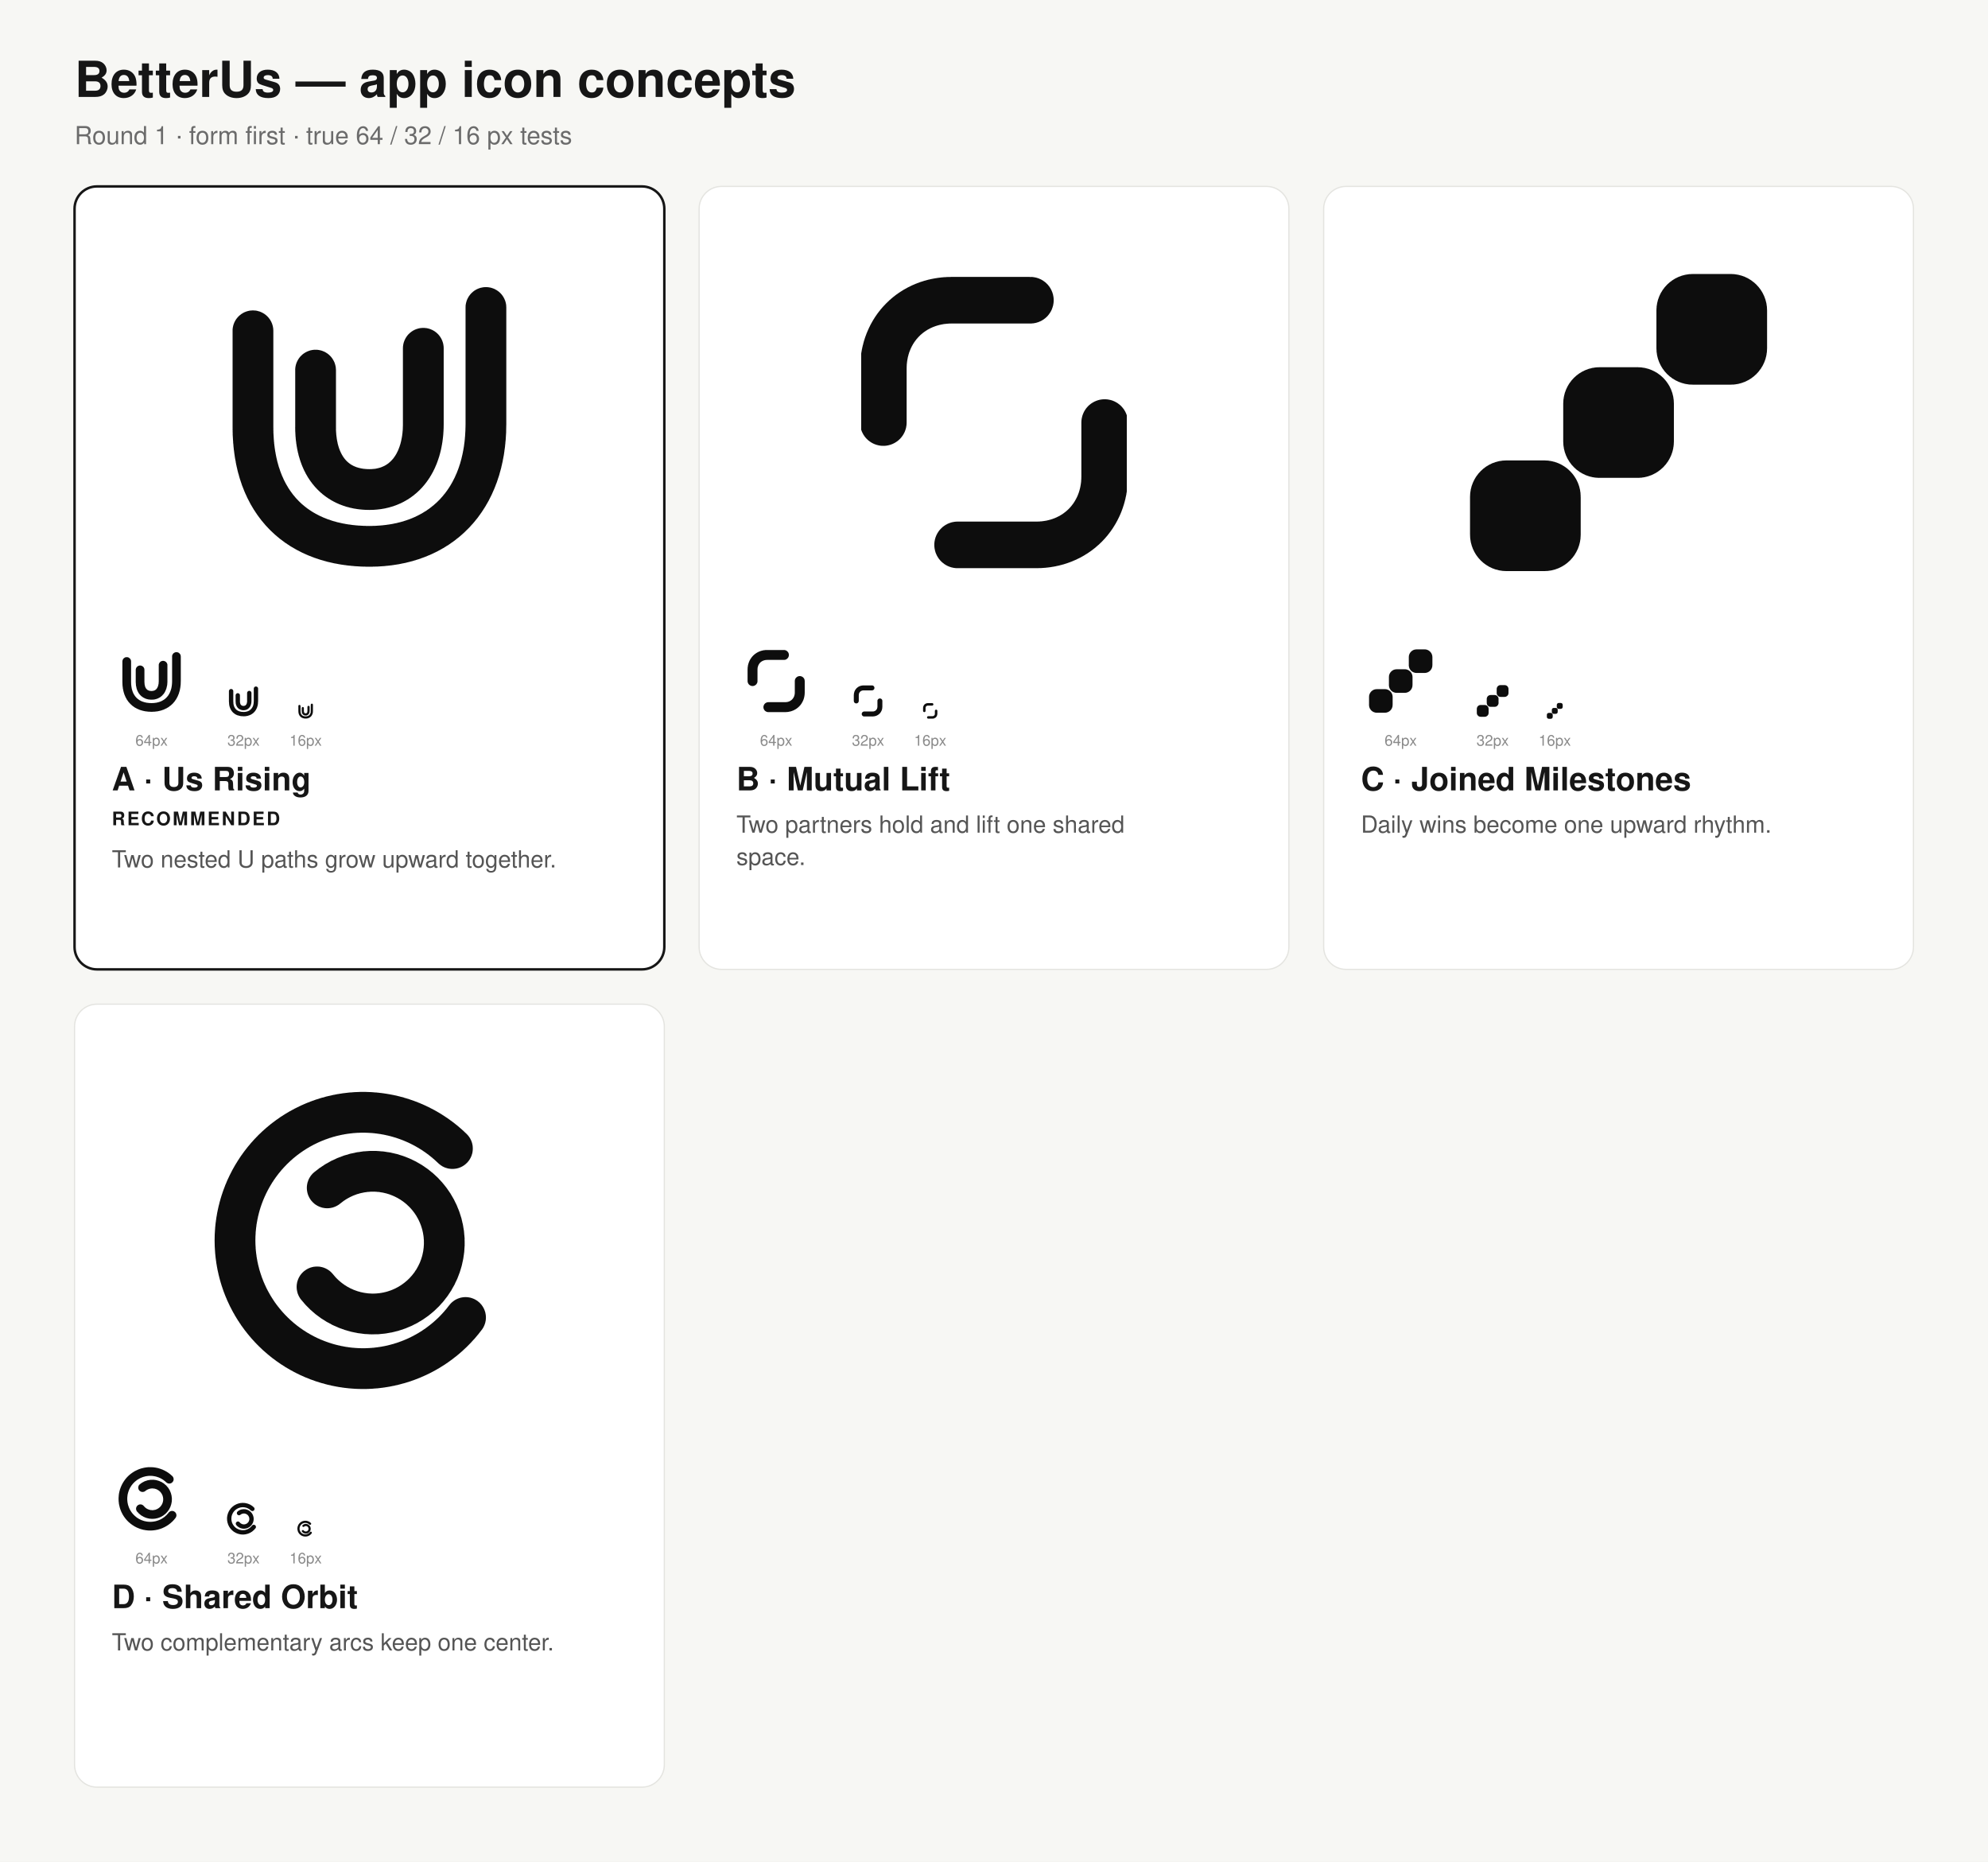
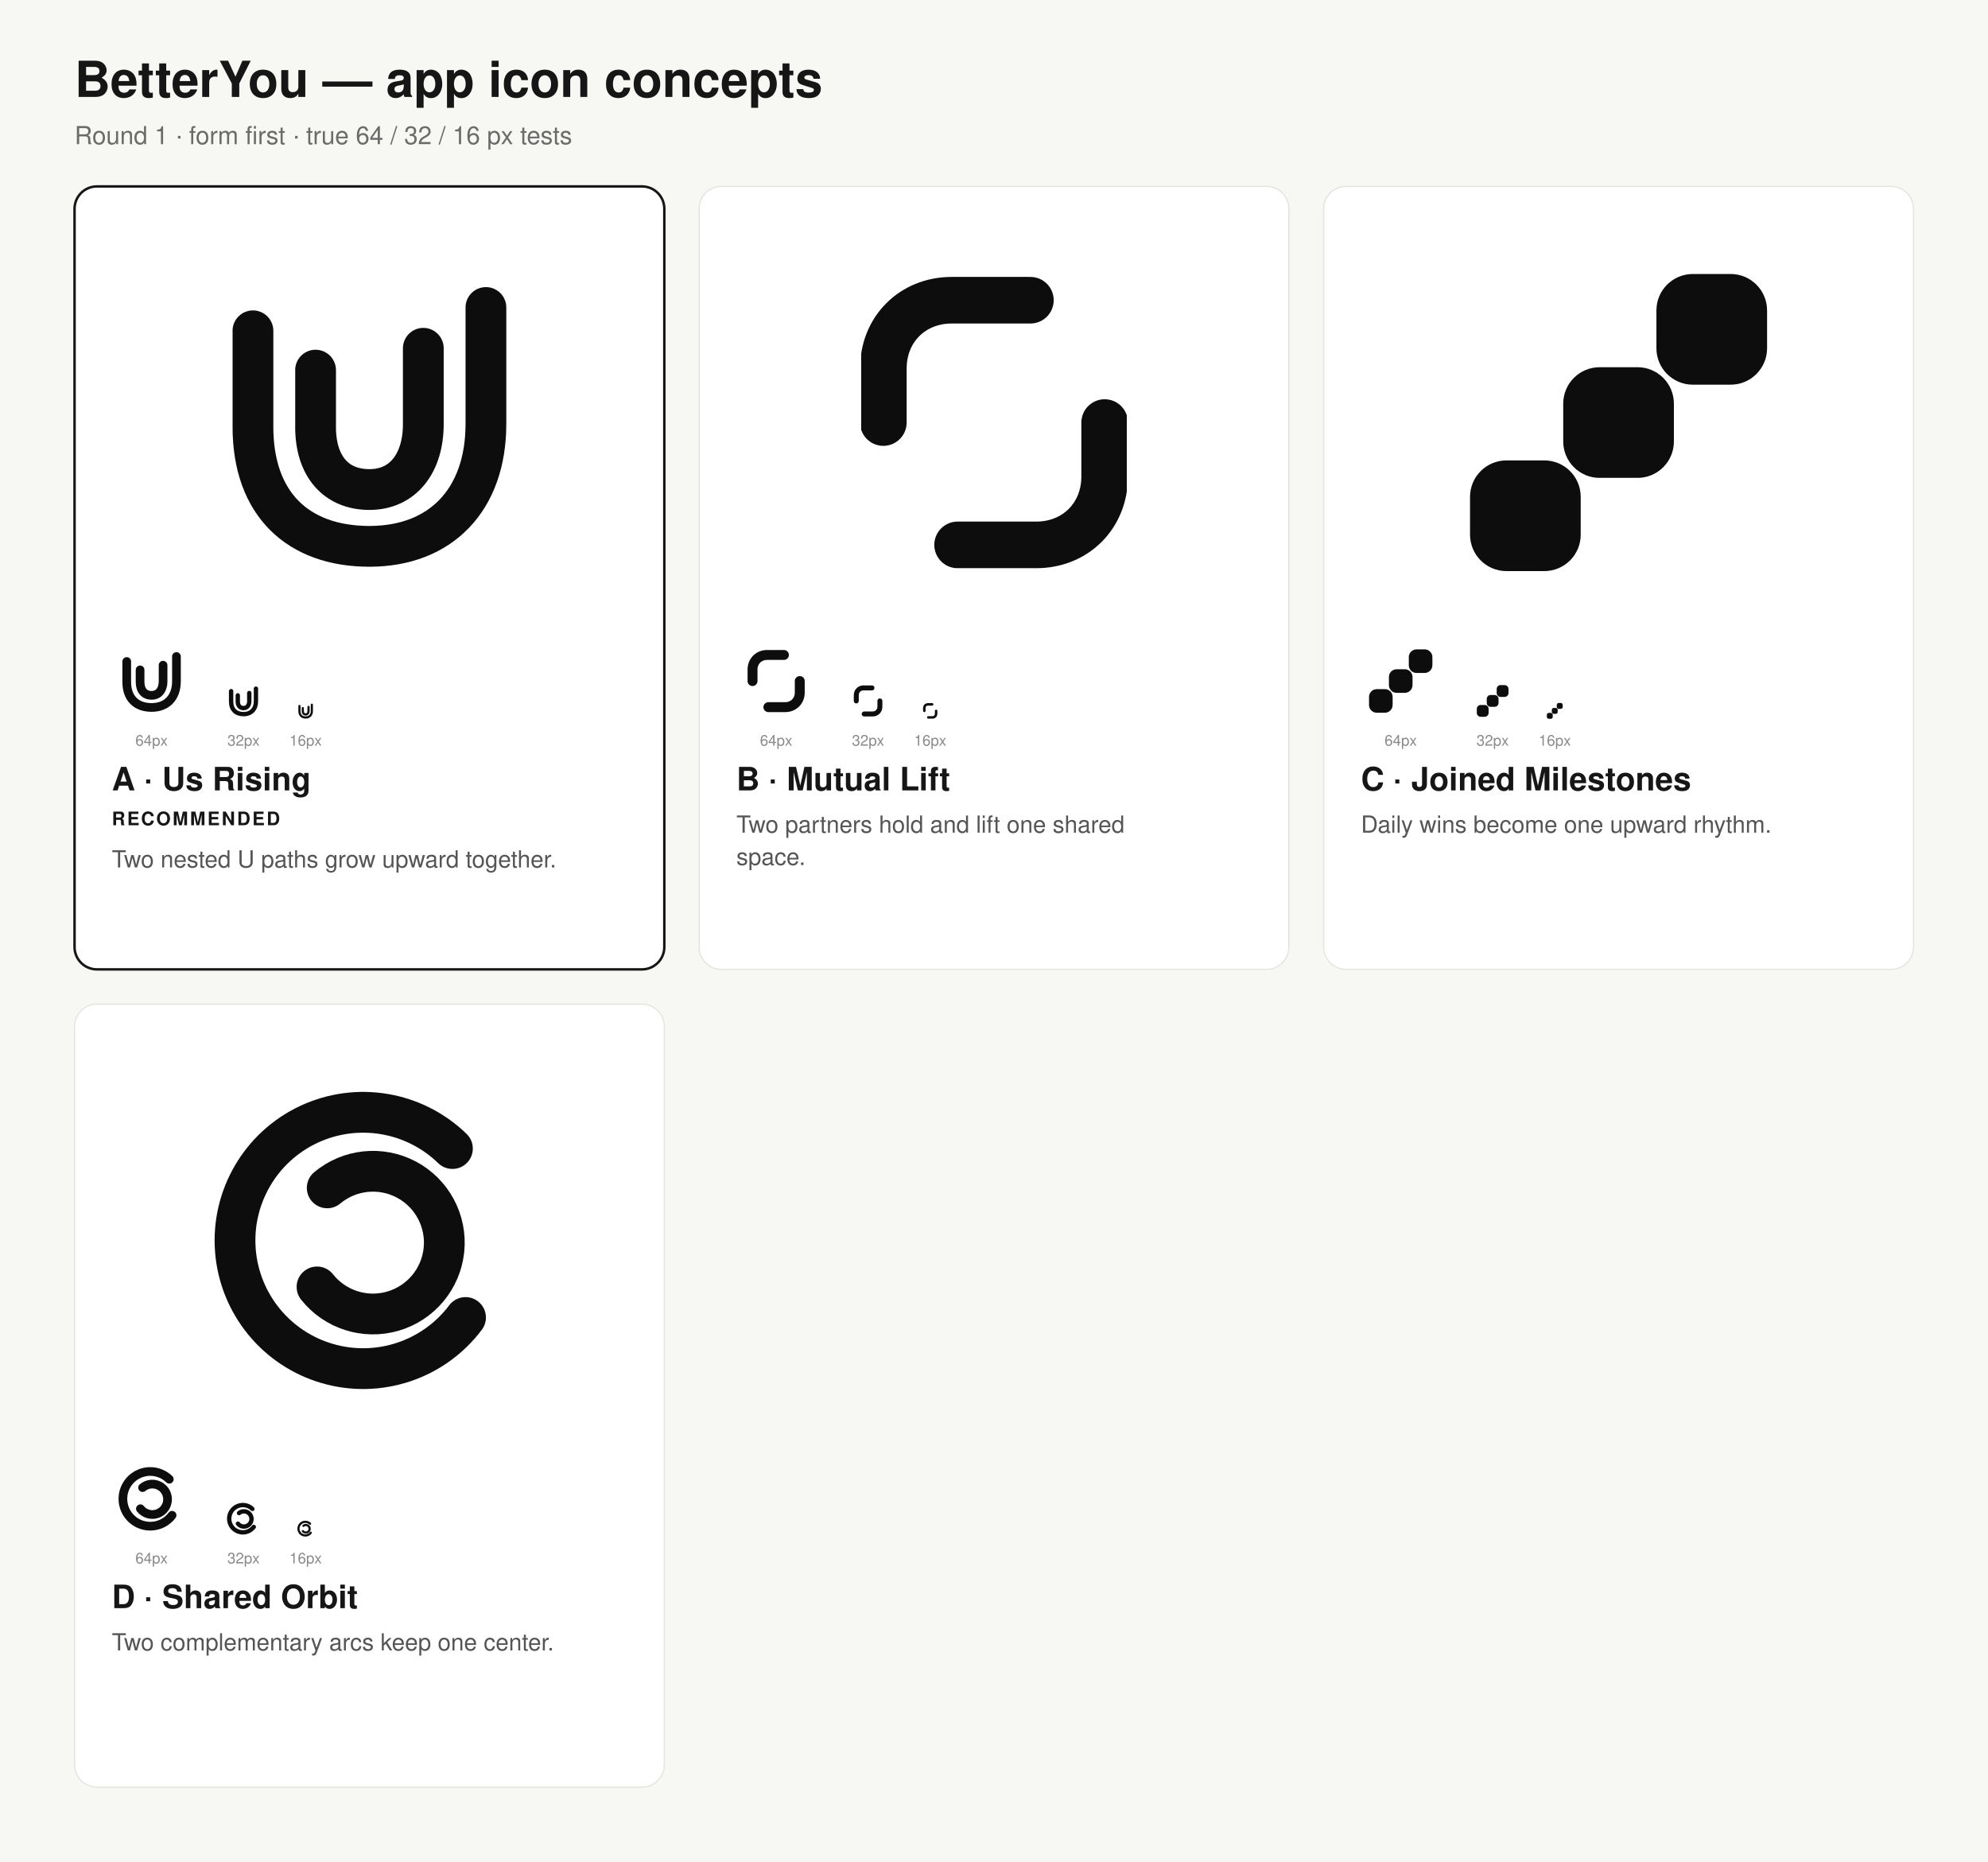
<svg xmlns="http://www.w3.org/2000/svg" width="1600" height="1498" viewBox="0 0 1600 1498">
  <defs>
    <filter id="grey">
      <feColorMatrix type="saturate" values="0" />
    </filter>
  </defs>
  <rect width="1600" height="1498" fill="#f7f7f4" />
-   <text x="60" y="78" font-family="system-ui,-apple-system,'Segoe UI',Helvetica,Arial,sans-serif" font-size="40" font-weight="700" fill="#161616">BetterUs — app icon concepts</text>
+   <text x="60" y="78" font-family="system-ui,-apple-system,'Segoe UI',Helvetica,Arial,sans-serif" font-size="40" font-weight="700" fill="#161616">BetterYou — app icon concepts</text>
  <text x="60" y="116" font-family="system-ui,-apple-system,'Segoe UI',Helvetica,Arial,sans-serif" font-size="20" fill="#6b6b6b">Round 1 · form first · true 64 / 32 / 16 px tests</text>
  <rect x="60" y="150" width="474.667" height="630" rx="18" fill="#fff" stroke="#161616" stroke-width="2" />
  <g filter="url(#grey)">
    <svg role="img" aria-labelledby="title desc" viewBox="0 0 256 256" x="90" y="190" width="414.667" height="300" preserveAspectRatio="xMidYMid meet">
      <path fill="none" stroke="#111111" stroke-width="28" stroke-linecap="round" d="M48 65v66c0 53 31 82 80 82s80-32 80-84V49" />
      <path fill="none" stroke="#111111" stroke-width="28" stroke-linecap="round" d="M91 92v39c0 27 14 43 37 43s37-18 37-45V77" />
    </svg>
  </g>
  <g filter="url(#grey)">
    <svg role="img" aria-labelledby="title desc" viewBox="0 0 256 256" x="90" y="516" width="64" height="64" preserveAspectRatio="xMidYMid meet">
      <path fill="none" stroke="#111111" stroke-width="28" stroke-linecap="round" d="M48 65v66c0 53 31 82 80 82s80-32 80-84V49" />
      <path fill="none" stroke="#111111" stroke-width="28" stroke-linecap="round" d="M91 92v39c0 27 14 43 37 43s37-18 37-45V77" />
    </svg>
  </g>
  <text x="122" y="600" font-family="system-ui,-apple-system,'Segoe UI',Helvetica,Arial,sans-serif" font-size="12" fill="#8a8a8a" text-anchor="middle">64px</text>
  <g filter="url(#grey)">
    <svg role="img" aria-labelledby="title desc" viewBox="0 0 256 256" x="180" y="548" width="32" height="32" preserveAspectRatio="xMidYMid meet">
      <path fill="none" stroke="#111111" stroke-width="28" stroke-linecap="round" d="M48 65v66c0 53 31 82 80 82s80-32 80-84V49" />
      <path fill="none" stroke="#111111" stroke-width="28" stroke-linecap="round" d="M91 92v39c0 27 14 43 37 43s37-18 37-45V77" />
    </svg>
  </g>
  <text x="196" y="600" font-family="system-ui,-apple-system,'Segoe UI',Helvetica,Arial,sans-serif" font-size="12" fill="#8a8a8a" text-anchor="middle">32px</text>
  <g filter="url(#grey)">
    <svg role="img" aria-labelledby="title desc" viewBox="0 0 256 256" x="238" y="564" width="16" height="16" preserveAspectRatio="xMidYMid meet">
      <path fill="none" stroke="#111111" stroke-width="28" stroke-linecap="round" d="M48 65v66c0 53 31 82 80 82s80-32 80-84V49" />
      <path fill="none" stroke="#111111" stroke-width="28" stroke-linecap="round" d="M91 92v39c0 27 14 43 37 43s37-18 37-45V77" />
    </svg>
  </g>
  <text x="246" y="600" font-family="system-ui,-apple-system,'Segoe UI',Helvetica,Arial,sans-serif" font-size="12" fill="#8a8a8a" text-anchor="middle">16px</text>
  <text x="90.0" y="636" font-family="system-ui,-apple-system,'Segoe UI',Helvetica,Arial,sans-serif" font-size="26" font-weight="700" fill="#161616">A · Us Rising</text>
  <text x="90.0" y="664" font-family="system-ui,-apple-system,'Segoe UI',Helvetica,Arial,sans-serif" font-size="15" font-weight="700" fill="#161616" letter-spacing="1.5">RECOMMENDED</text>
  <text x="90.0" y="698" font-family="system-ui,-apple-system,'Segoe UI',Helvetica,Arial,sans-serif" font-size="19" fill="#555">Two nested U paths grow upward together.</text>
  <rect x="562.667" y="150" width="474.667" height="630" rx="18" fill="#fff" stroke="#e4e4e0" stroke-width="1" />
  <g filter="url(#grey)">
    <svg role="img" aria-labelledby="title desc" viewBox="0 0 256 256" x="592.667" y="190" width="414.667" height="300" preserveAspectRatio="xMidYMid meet">
      <path fill="none" stroke="#111111" stroke-width="32" stroke-linecap="round" stroke-linejoin="round" d="M52 128V91c0-27 20-47 47-47h54" />
      <path fill="none" stroke="#111111" stroke-width="32" stroke-linecap="round" stroke-linejoin="round" d="M204 128v37c0 27-20 47-47 47h-54" />
    </svg>
  </g>
  <g filter="url(#grey)">
    <svg role="img" aria-labelledby="title desc" viewBox="0 0 256 256" x="592.667" y="516" width="64" height="64" preserveAspectRatio="xMidYMid meet">
      <path fill="none" stroke="#111111" stroke-width="32" stroke-linecap="round" stroke-linejoin="round" d="M52 128V91c0-27 20-47 47-47h54" />
      <path fill="none" stroke="#111111" stroke-width="32" stroke-linecap="round" stroke-linejoin="round" d="M204 128v37c0 27-20 47-47 47h-54" />
    </svg>
  </g>
  <text x="624.667" y="600" font-family="system-ui,-apple-system,'Segoe UI',Helvetica,Arial,sans-serif" font-size="12" fill="#8a8a8a" text-anchor="middle">64px</text>
  <g filter="url(#grey)">
    <svg role="img" aria-labelledby="title desc" viewBox="0 0 256 256" x="682.667" y="548" width="32" height="32" preserveAspectRatio="xMidYMid meet">
      <path fill="none" stroke="#111111" stroke-width="32" stroke-linecap="round" stroke-linejoin="round" d="M52 128V91c0-27 20-47 47-47h54" />
      <path fill="none" stroke="#111111" stroke-width="32" stroke-linecap="round" stroke-linejoin="round" d="M204 128v37c0 27-20 47-47 47h-54" />
    </svg>
  </g>
  <text x="698.667" y="600" font-family="system-ui,-apple-system,'Segoe UI',Helvetica,Arial,sans-serif" font-size="12" fill="#8a8a8a" text-anchor="middle">32px</text>
  <g filter="url(#grey)">
    <svg role="img" aria-labelledby="title desc" viewBox="0 0 256 256" x="740.667" y="564" width="16" height="16" preserveAspectRatio="xMidYMid meet">
      <path fill="none" stroke="#111111" stroke-width="32" stroke-linecap="round" stroke-linejoin="round" d="M52 128V91c0-27 20-47 47-47h54" />
      <path fill="none" stroke="#111111" stroke-width="32" stroke-linecap="round" stroke-linejoin="round" d="M204 128v37c0 27-20 47-47 47h-54" />
    </svg>
  </g>
  <text x="748.667" y="600" font-family="system-ui,-apple-system,'Segoe UI',Helvetica,Arial,sans-serif" font-size="12" fill="#8a8a8a" text-anchor="middle">16px</text>
  <text x="592.667" y="636" font-family="system-ui,-apple-system,'Segoe UI',Helvetica,Arial,sans-serif" font-size="26" font-weight="700" fill="#161616">B · Mutual Lift</text>
  <text x="592.667" y="670" font-family="system-ui,-apple-system,'Segoe UI',Helvetica,Arial,sans-serif" font-size="19" fill="#555">Two partners hold and lift one shared</text>
  <text x="592.667" y="696" font-family="system-ui,-apple-system,'Segoe UI',Helvetica,Arial,sans-serif" font-size="19" fill="#555">space.</text>
  <rect x="1065.33" y="150" width="474.667" height="630" rx="18" fill="#fff" stroke="#e4e4e0" stroke-width="1" />
  <g filter="url(#grey)">
    <svg role="img" aria-labelledby="title desc" viewBox="0 0 256 256" x="1095.33" y="190" width="414.667" height="300" preserveAspectRatio="xMidYMid meet">
      <rect x="26" y="154" width="76" height="76" rx="25" fill="#111111" />
      <rect x="90" y="90" width="76" height="76" rx="25" fill="#111111" />
      <rect x="154" y="26" width="76" height="76" rx="25" fill="#111111" />
    </svg>
  </g>
  <g filter="url(#grey)">
    <svg role="img" aria-labelledby="title desc" viewBox="0 0 256 256" x="1095.33" y="516" width="64" height="64" preserveAspectRatio="xMidYMid meet">
      <rect x="26" y="154" width="76" height="76" rx="25" fill="#111111" />
      <rect x="90" y="90" width="76" height="76" rx="25" fill="#111111" />
      <rect x="154" y="26" width="76" height="76" rx="25" fill="#111111" />
    </svg>
  </g>
  <text x="1127.33" y="600" font-family="system-ui,-apple-system,'Segoe UI',Helvetica,Arial,sans-serif" font-size="12" fill="#8a8a8a" text-anchor="middle">64px</text>
  <g filter="url(#grey)">
    <svg role="img" aria-labelledby="title desc" viewBox="0 0 256 256" x="1185.33" y="548" width="32" height="32" preserveAspectRatio="xMidYMid meet">
      <rect x="26" y="154" width="76" height="76" rx="25" fill="#111111" />
      <rect x="90" y="90" width="76" height="76" rx="25" fill="#111111" />
      <rect x="154" y="26" width="76" height="76" rx="25" fill="#111111" />
    </svg>
  </g>
  <text x="1201.33" y="600" font-family="system-ui,-apple-system,'Segoe UI',Helvetica,Arial,sans-serif" font-size="12" fill="#8a8a8a" text-anchor="middle">32px</text>
  <g filter="url(#grey)">
    <svg role="img" aria-labelledby="title desc" viewBox="0 0 256 256" x="1243.33" y="564" width="16" height="16" preserveAspectRatio="xMidYMid meet">
      <rect x="26" y="154" width="76" height="76" rx="25" fill="#111111" />
      <rect x="90" y="90" width="76" height="76" rx="25" fill="#111111" />
      <rect x="154" y="26" width="76" height="76" rx="25" fill="#111111" />
    </svg>
  </g>
  <text x="1251.33" y="600" font-family="system-ui,-apple-system,'Segoe UI',Helvetica,Arial,sans-serif" font-size="12" fill="#8a8a8a" text-anchor="middle">16px</text>
  <text x="1095.333" y="636" font-family="system-ui,-apple-system,'Segoe UI',Helvetica,Arial,sans-serif" font-size="26" font-weight="700" fill="#161616">C · Joined Milestones</text>
  <text x="1095.333" y="670" font-family="system-ui,-apple-system,'Segoe UI',Helvetica,Arial,sans-serif" font-size="19" fill="#555">Daily wins become one upward rhythm.</text>
  <rect x="60" y="808" width="474.667" height="630" rx="18" fill="#fff" stroke="#e4e4e0" stroke-width="1" />
  <g filter="url(#grey)">
    <svg role="img" aria-labelledby="title desc" viewBox="0 0 256 256" x="90" y="848" width="414.667" height="300" preserveAspectRatio="xMidYMid meet">
      <path fill="none" stroke="#111111" stroke-width="28" stroke-linecap="round" d="M185 65A88 88 0 1 0 194 181" />
      <path fill="none" stroke="#111111" stroke-width="28" stroke-linecap="round" d="M99 92A49 49 0 1 1 92 160" />
    </svg>
  </g>
  <g filter="url(#grey)">
    <svg role="img" aria-labelledby="title desc" viewBox="0 0 256 256" x="90" y="1174" width="64" height="64" preserveAspectRatio="xMidYMid meet">
      <path fill="none" stroke="#111111" stroke-width="28" stroke-linecap="round" d="M185 65A88 88 0 1 0 194 181" />
      <path fill="none" stroke="#111111" stroke-width="28" stroke-linecap="round" d="M99 92A49 49 0 1 1 92 160" />
    </svg>
  </g>
  <text x="122" y="1258" font-family="system-ui,-apple-system,'Segoe UI',Helvetica,Arial,sans-serif" font-size="12" fill="#8a8a8a" text-anchor="middle">64px</text>
  <g filter="url(#grey)">
    <svg role="img" aria-labelledby="title desc" viewBox="0 0 256 256" x="180" y="1206" width="32" height="32" preserveAspectRatio="xMidYMid meet">
      <path fill="none" stroke="#111111" stroke-width="28" stroke-linecap="round" d="M185 65A88 88 0 1 0 194 181" />
      <path fill="none" stroke="#111111" stroke-width="28" stroke-linecap="round" d="M99 92A49 49 0 1 1 92 160" />
    </svg>
  </g>
  <text x="196" y="1258" font-family="system-ui,-apple-system,'Segoe UI',Helvetica,Arial,sans-serif" font-size="12" fill="#8a8a8a" text-anchor="middle">32px</text>
  <g filter="url(#grey)">
    <svg role="img" aria-labelledby="title desc" viewBox="0 0 256 256" x="238" y="1222" width="16" height="16" preserveAspectRatio="xMidYMid meet">
      <path fill="none" stroke="#111111" stroke-width="28" stroke-linecap="round" d="M185 65A88 88 0 1 0 194 181" />
      <path fill="none" stroke="#111111" stroke-width="28" stroke-linecap="round" d="M99 92A49 49 0 1 1 92 160" />
    </svg>
  </g>
  <text x="246" y="1258" font-family="system-ui,-apple-system,'Segoe UI',Helvetica,Arial,sans-serif" font-size="12" fill="#8a8a8a" text-anchor="middle">16px</text>
  <text x="90.0" y="1294" font-family="system-ui,-apple-system,'Segoe UI',Helvetica,Arial,sans-serif" font-size="26" font-weight="700" fill="#161616">D · Shared Orbit</text>
  <text x="90.0" y="1328" font-family="system-ui,-apple-system,'Segoe UI',Helvetica,Arial,sans-serif" font-size="19" fill="#555">Two complementary arcs keep one center.</text>
</svg>
